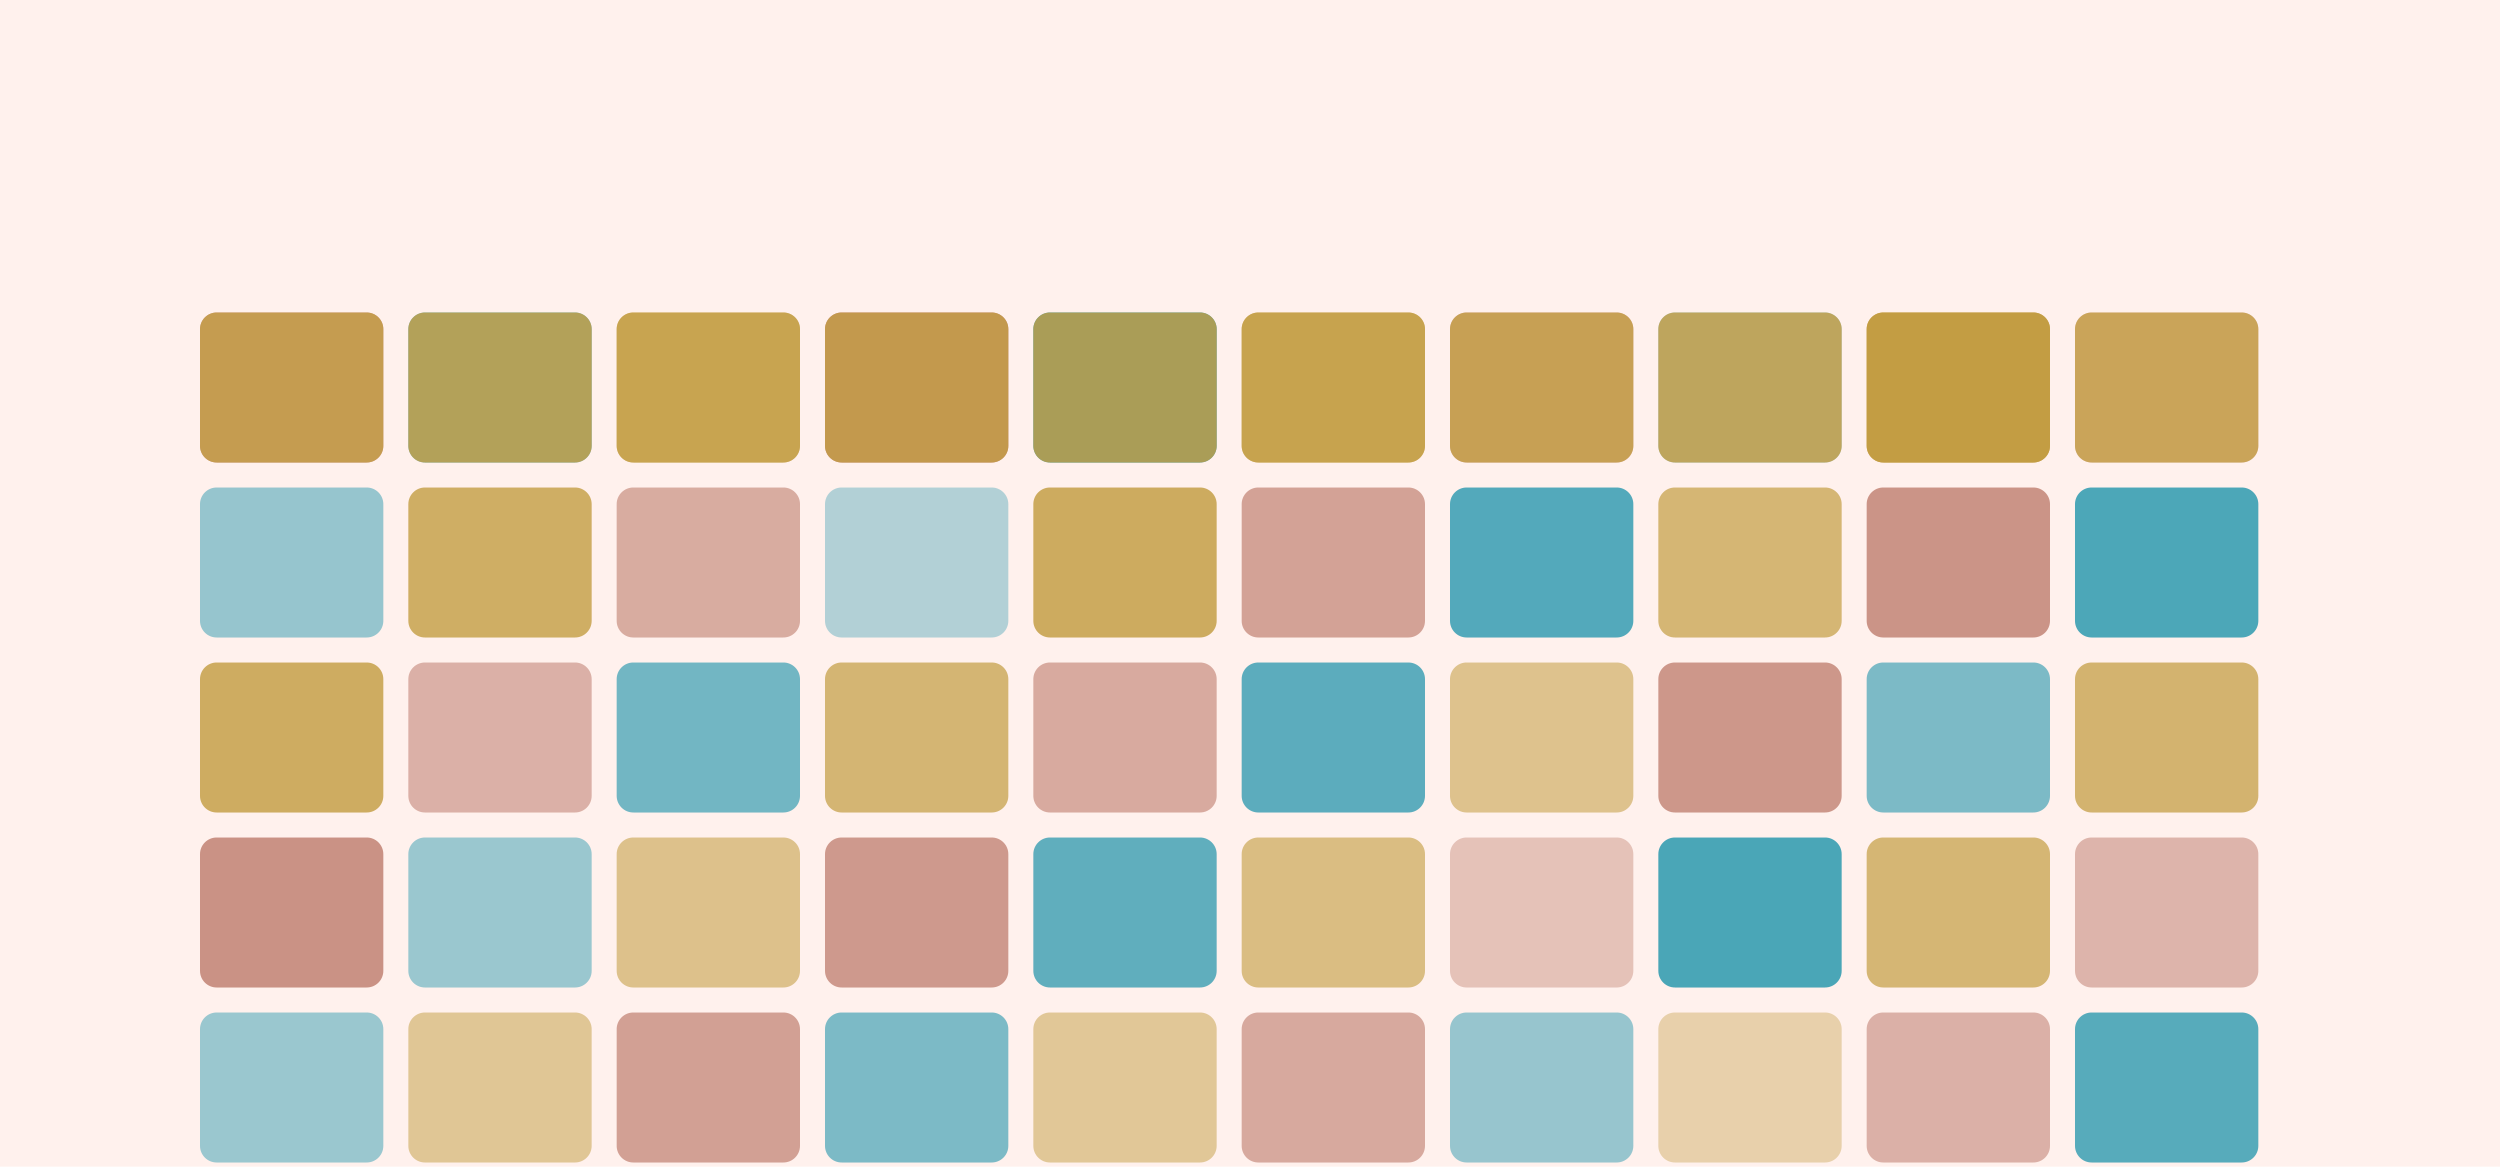
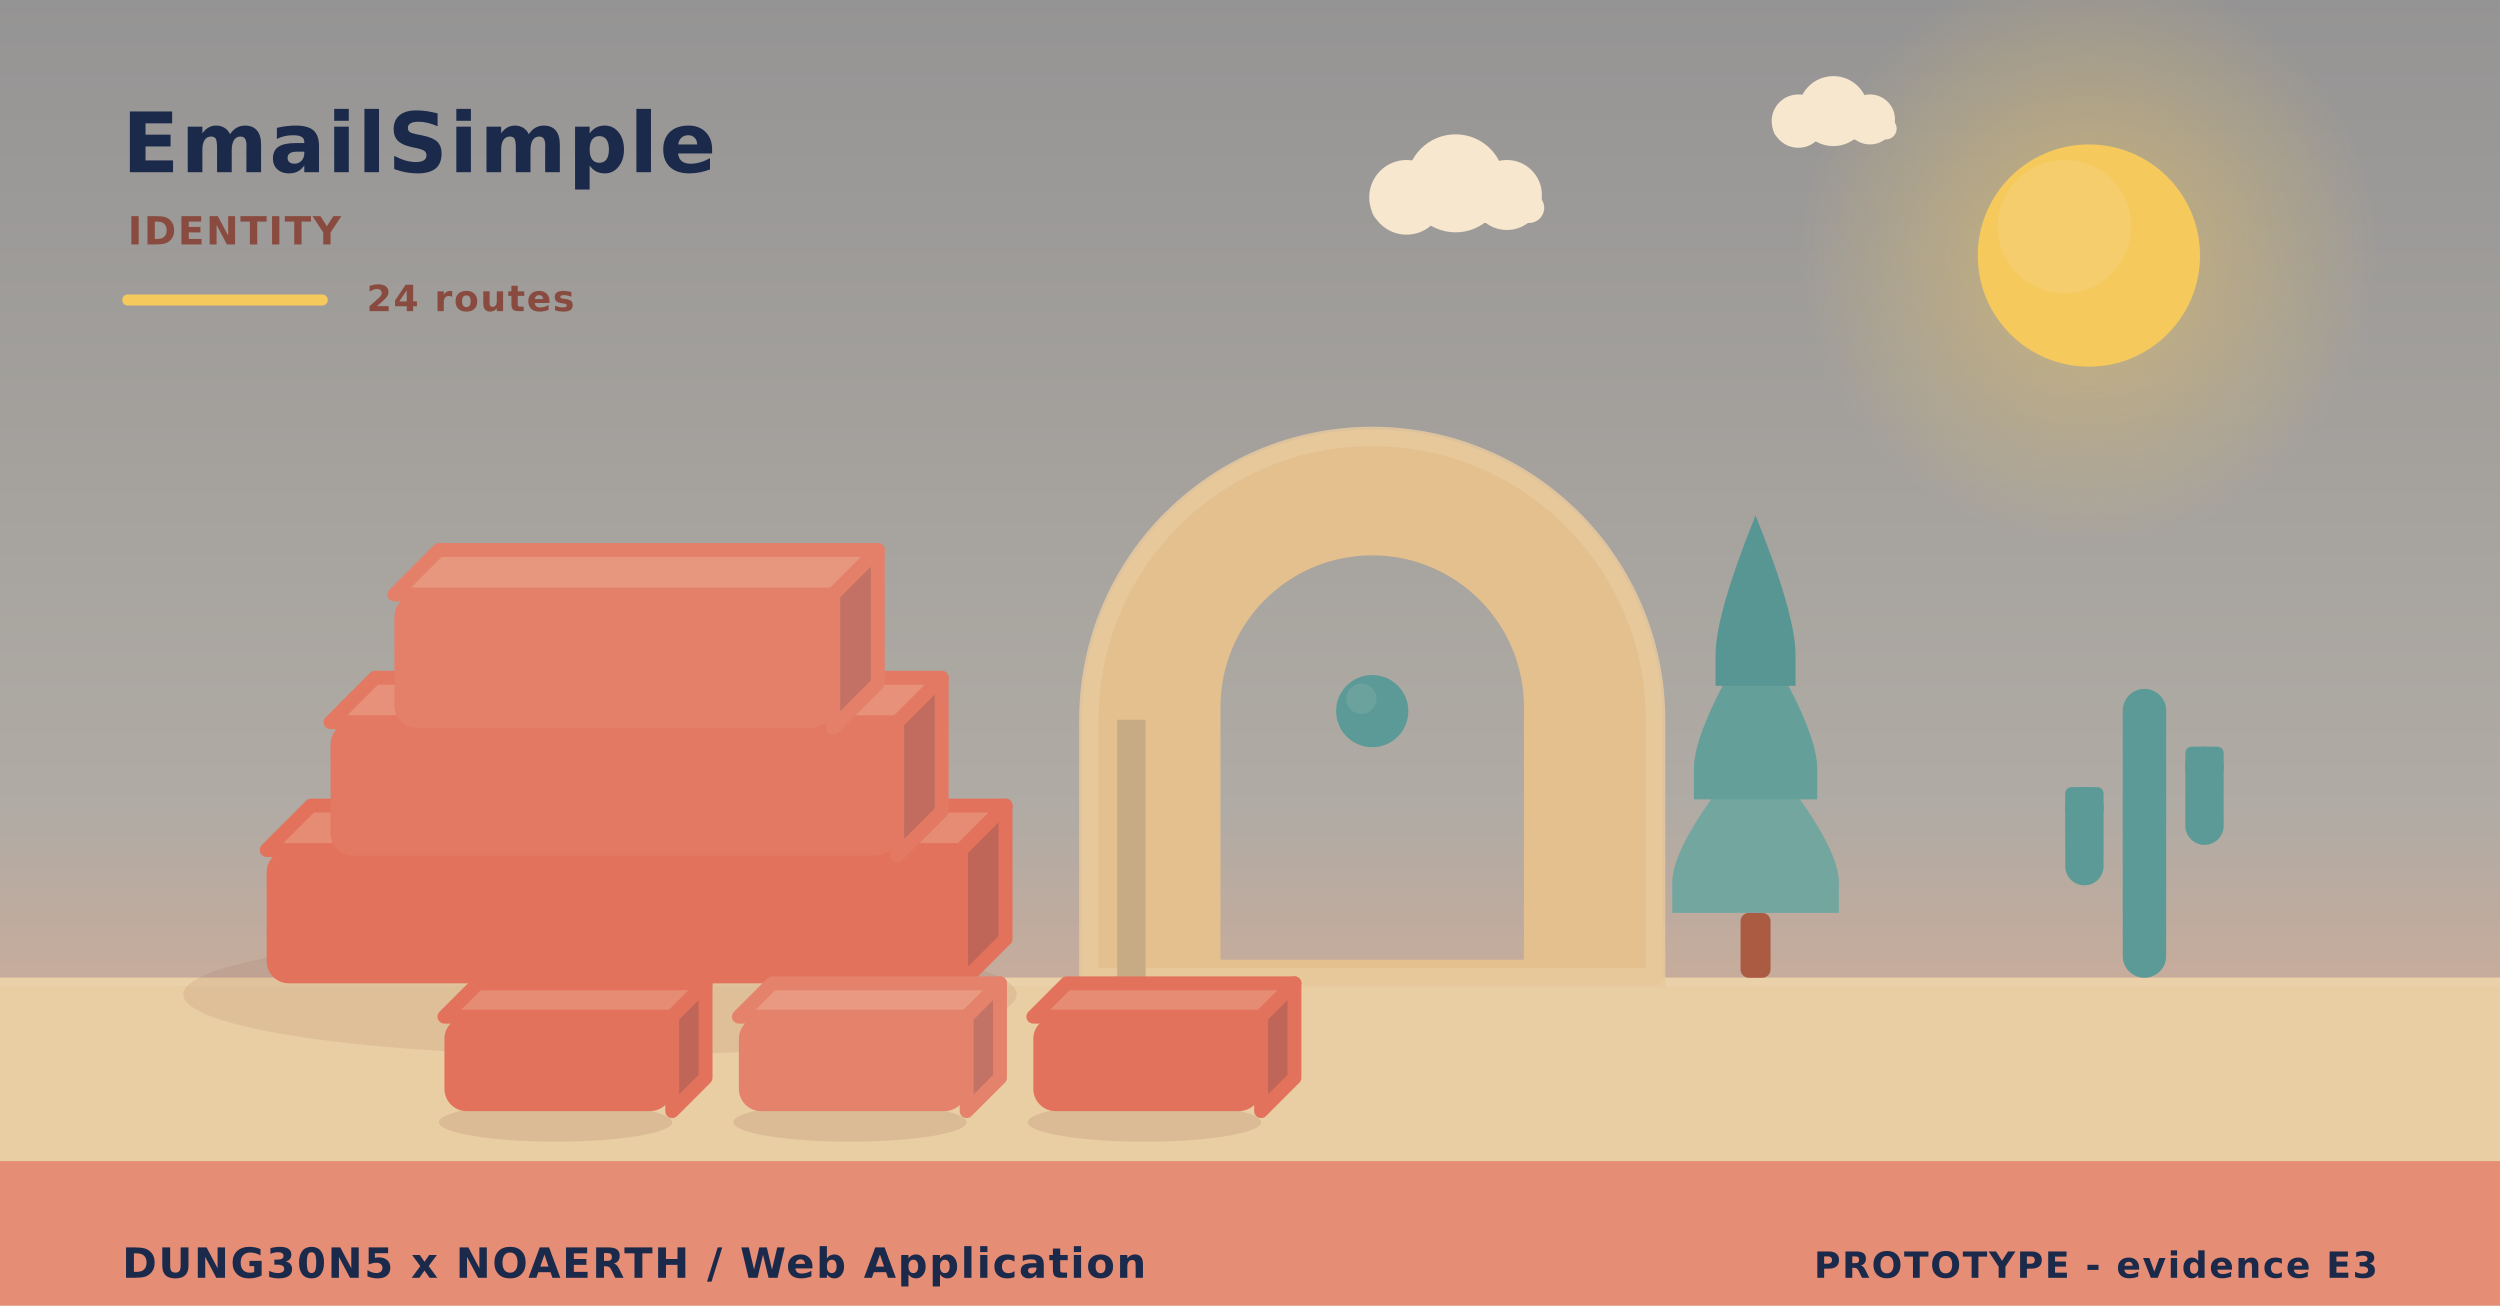
- <svg xmlns="http://www.w3.org/2000/svg" viewBox="0 0 1200 560" width="1200" height="560" role="img" aria-label="EmailSimple hero">
-   <rect width="1200" height="560" fill="#fff1ed" />
-   <defs>
-     <linearGradient id="gh" x1="0" y1="0" x2="1" y2="1">
-       <stop offset="0%" stop-color="#c78c7e" />
-       <stop offset="100%" stop-color="#389eb2" />
-     </linearGradient>
-   </defs>
-   <rect x="96.00" y="150.00" width="88.00" height="72.00" rx="8.00" fill="#c78c7e" opacity="0.80" />
-   <rect x="196.00" y="150.00" width="88.00" height="72.00" rx="8.00" fill="#389eb2" opacity="0.67" />
-   <rect x="296.00" y="150.00" width="88.00" height="72.00" rx="8.00" fill="#c29b3e" opacity="0.49" />
-   <rect x="396.00" y="150.00" width="88.00" height="72.00" rx="8.00" fill="#c78c7e" opacity="0.94" />
-   <rect x="496.00" y="150.00" width="88.00" height="72.00" rx="8.00" fill="#389eb2" opacity="0.91" />
-   <rect x="596.00" y="150.00" width="88.00" height="72.00" rx="8.00" fill="#c29b3e" opacity="0.56" />
-   <rect x="696.00" y="150.00" width="88.00" height="72.00" rx="8.00" fill="#c78c7e" opacity="0.58" />
-   <rect x="796.00" y="150.00" width="88.00" height="72.00" rx="8.00" fill="#389eb2" opacity="0.41" />
-   <rect x="896.00" y="150.00" width="88.00" height="72.00" rx="8.00" fill="#c29b3e" opacity="0.87" />
-   <rect x="996.00" y="150.00" width="88.00" height="72.00" rx="8.00" fill="#c78c7e" opacity="0.38" />
-   <rect x="96.00" y="234.00" width="88.00" height="72.00" rx="8.00" fill="#389eb2" opacity="0.53" />
-   <rect x="196.00" y="234.00" width="88.00" height="72.00" rx="8.00" fill="#c29b3e" opacity="0.78" />
-   <rect x="296.00" y="234.00" width="88.00" height="72.00" rx="8.00" fill="#c78c7e" opacity="0.69" />
-   <rect x="396.00" y="234.00" width="88.00" height="72.00" rx="8.00" fill="#389eb2" opacity="0.39" />
-   <rect x="496.00" y="234.00" width="88.00" height="72.00" rx="8.00" fill="#c29b3e" opacity="0.81" />
-   <rect x="596.00" y="234.00" width="88.00" height="72.00" rx="8.00" fill="#c78c7e" opacity="0.78" />
-   <rect x="696.00" y="234.00" width="88.00" height="72.00" rx="8.00" fill="#389eb2" opacity="0.86" />
-   <rect x="796.00" y="234.00" width="88.00" height="72.00" rx="8.00" fill="#c29b3e" opacity="0.69" />
-   <rect x="896.00" y="234.00" width="88.00" height="72.00" rx="8.00" fill="#c78c7e" opacity="0.92" />
-   <rect x="996.00" y="234.00" width="88.00" height="72.00" rx="8.00" fill="#389eb2" opacity="0.90" />
-   <rect x="96.00" y="318.00" width="88.00" height="72.00" rx="8.00" fill="#c29b3e" opacity="0.80" />
-   <rect x="196.00" y="318.00" width="88.00" height="72.00" rx="8.00" fill="#c78c7e" opacity="0.64" />
-   <rect x="296.00" y="318.00" width="88.00" height="72.00" rx="8.00" fill="#389eb2" opacity="0.71" />
-   <rect x="396.00" y="318.00" width="88.00" height="72.00" rx="8.00" fill="#c29b3e" opacity="0.70" />
-   <rect x="496.00" y="318.00" width="88.00" height="72.00" rx="8.00" fill="#c78c7e" opacity="0.70" />
-   <rect x="596.00" y="318.00" width="88.00" height="72.00" rx="8.00" fill="#389eb2" opacity="0.82" />
-   <rect x="696.00" y="318.00" width="88.00" height="72.00" rx="8.00" fill="#c29b3e" opacity="0.55" />
-   <rect x="796.00" y="318.00" width="88.00" height="72.00" rx="8.00" fill="#c78c7e" opacity="0.89" />
-   <rect x="896.00" y="318.00" width="88.00" height="72.00" rx="8.00" fill="#389eb2" opacity="0.66" />
-   <rect x="996.00" y="318.00" width="88.00" height="72.00" rx="8.00" fill="#c29b3e" opacity="0.72" />
-   <rect x="96.00" y="402.00" width="88.00" height="72.00" rx="8.00" fill="#c78c7e" opacity="0.94" />
-   <rect x="196.00" y="402.00" width="88.00" height="72.00" rx="8.00" fill="#389eb2" opacity="0.51" />
-   <rect x="296.00" y="402.00" width="88.00" height="72.00" rx="8.00" fill="#c29b3e" opacity="0.56" />
-   <rect x="396.00" y="402.00" width="88.00" height="72.00" rx="8.00" fill="#c78c7e" opacity="0.87" />
-   <rect x="496.00" y="402.00" width="88.00" height="72.00" rx="8.00" fill="#389eb2" opacity="0.80" />
-   <rect x="596.00" y="402.00" width="88.00" height="72.00" rx="8.00" fill="#c29b3e" opacity="0.61" />
-   <rect x="696.00" y="402.00" width="88.00" height="72.00" rx="8.00" fill="#c78c7e" opacity="0.47" />
-   <rect x="796.00" y="402.00" width="88.00" height="72.00" rx="8.00" fill="#389eb2" opacity="0.91" />
-   <rect x="896.00" y="402.00" width="88.00" height="72.00" rx="8.00" fill="#c29b3e" opacity="0.69" />
-   <rect x="996.00" y="402.00" width="88.00" height="72.00" rx="8.00" fill="#c78c7e" opacity="0.60" />
-   <rect x="96.00" y="486.00" width="88.00" height="72.00" rx="8.00" fill="#389eb2" opacity="0.51" />
-   <rect x="196.00" y="486.00" width="88.00" height="72.00" rx="8.00" fill="#c29b3e" opacity="0.50" />
-   <rect x="296.00" y="486.00" width="88.00" height="72.00" rx="8.00" fill="#c78c7e" opacity="0.80" />
-   <rect x="396.00" y="486.00" width="88.00" height="72.00" rx="8.00" fill="#389eb2" opacity="0.66" />
-   <rect x="496.00" y="486.00" width="88.00" height="72.00" rx="8.00" fill="#c29b3e" opacity="0.49" />
-   <rect x="596.00" y="486.00" width="88.00" height="72.00" rx="8.00" fill="#c78c7e" opacity="0.71" />
-   <rect x="696.00" y="486.00" width="88.00" height="72.00" rx="8.00" fill="#389eb2" opacity="0.52" />
-   <rect x="796.00" y="486.00" width="88.00" height="72.00" rx="8.00" fill="#c29b3e" opacity="0.38" />
-   <rect x="896.00" y="486.00" width="88.00" height="72.00" rx="8.00" fill="#c78c7e" opacity="0.64" />
-   <rect x="996.00" y="486.00" width="88.00" height="72.00" rx="8.00" fill="#389eb2" opacity="0.84" />
+ <svg xmlns="http://www.w3.org/2000/svg" width="900" height="470" viewBox="0 0 900 470" role="img" aria-label="EmailSimple - identity">
+   <linearGradient id="skyh" x1="0" y1="0" x2="0" y2="1">
+     <stop offset="0" stop-color="#959494" />
+     <stop offset="0.62" stop-color="#b0aba4" />
+     <stop offset="1" stop-color="#f3ad8a" />
+   </linearGradient>
+   <rect width="900" height="470" fill="url(#skyh)" />
+   <radialGradient id="sunh">
+     <stop offset="0.35" stop-color="#f5c95c" stop-opacity="0.34" />
+     <stop offset="1" stop-color="#f5c95c" stop-opacity="0" />
+   </radialGradient>
+   <circle cx="752" cy="92" r="104" fill="url(#sunh)" />
+   <circle cx="752" cy="92" r="40" fill="#f5c95c" />
+   <circle cx="743.2" cy="81.6" r="24" fill="#f5d27e" opacity="0.5" />
  <g>
-     <rect x="96.00" y="150.00" width="88.00" height="72.00" rx="8.00" fill="#c29b3e" opacity="0.80" />
-     <animate attributeName="opacity" values="0.25;1.0;0.25" dur="8.4s" begin="4.56s" repeatCount="indefinite" />
+     <circle cx="524" cy="66" r="17.64" fill="#f6e7ce" />
+     <circle cx="506.36" cy="71.04" r="13.44" fill="#f6e7ce" />
+     <circle cx="542.48" cy="70.2" r="12.6" fill="#f6e7ce" />
+     <rect x="493.76" y="69.36" width="62.16" height="10.92" rx="5.46" fill="#f6e7ce" />
+     <animateTransform attributeName="transform" type="translate" values="0 0;24 0;0 0" dur="36s" begin="0s" repeatCount="indefinite" />
  </g>
  <g>
-     <rect x="196.00" y="150.00" width="88.00" height="72.00" rx="8.00" fill="#c29b3e" opacity="0.80" />
-     <animate attributeName="opacity" values="0.25;1.0;0.25" dur="8.4s" begin="4.88s" repeatCount="indefinite" />
+     <circle cx="660" cy="40" r="12.6" fill="#f6e7ce" />
+     <circle cx="647.4" cy="43.6" r="9.6" fill="#f6e7ce" />
+     <circle cx="673.2" cy="43" r="9" fill="#f6e7ce" />
+     <rect x="638.4" y="42.4" width="44.4" height="7.8" rx="3.9" fill="#f6e7ce" />
+     <animateTransform attributeName="transform" type="translate" values="0 0;-18 0;0 0" dur="46s" begin="3s" repeatCount="indefinite" />
+   </g>
+   <rect x="0" y="352" width="900" height="118" fill="#e9cda3" />
+   <rect x="0" y="352" width="900" height="3" fill="#ebd1a9" />
+   <text x="44" y="62" font-family="Verdana,DejaVu Sans,sans-serif" font-size="30" font-weight="700" letter-spacing="0.6" fill="#1b2a4a" text-anchor="start">EmailSimple</text>
+   <text x="46" y="88" font-family="Verdana,DejaVu Sans,sans-serif" font-size="14" font-weight="700" letter-spacing="0.6" fill="#894b3f" text-anchor="start">IDENTITY</text>
+   <rect x="44" y="106" width="74" height="4" rx="2" fill="#f5c95c" />
+   <text x="132" y="112" font-family="Verdana,DejaVu Sans,sans-serif" font-size="13" font-weight="700" letter-spacing="0.6" fill="#894b3f" text-anchor="start">24 routes</text>
+   <ellipse cx="216" cy="358" rx="150" ry="22" fill="rgba(138,90,68,0.11)" />
+   <g>
+     <path d="M96,306 L346,306 L362,290 L112,290 Z" fill="#e68c74" stroke="#e2725b" stroke-width="5" stroke-linejoin="round" />
+     <path d="M346,306 L362,290 L362,338 L346,354 Z" fill="#c06658" stroke="#e2725b" stroke-width="5" stroke-linejoin="round" />
+     <rect x="96" y="306" width="250" height="48" rx="8" fill="#e2725b" />
+     <animateTransform attributeName="transform" type="translate" values="0 10;0 0" dur="0.9s" begin="0s" fill="freeze" />
  </g>
  <g>
-     <rect x="296.00" y="150.00" width="88.00" height="72.00" rx="8.00" fill="#c29b3e" opacity="0.80" />
-     <animate attributeName="opacity" values="0.25;1.0;0.25" dur="8.4s" begin="5.2s" repeatCount="indefinite" />
+     <path d="M119,260 L323,260 L339,244 L135,244 Z" fill="#e7917a" stroke="#e37962" stroke-width="5" stroke-linejoin="round" />
+     <path d="M323,260 L339,244 L339,292 L323,308 Z" fill="#c16c5e" stroke="#e37962" stroke-width="5" stroke-linejoin="round" />
+     <rect x="119" y="260" width="204" height="48" rx="8" fill="#e37962" />
+     <animateTransform attributeName="transform" type="translate" values="0 10;0 0" dur="0.9s" begin="0.28s" fill="freeze" />
  </g>
  <g>
-     <rect x="396.00" y="150.00" width="88.00" height="72.00" rx="8.00" fill="#c29b3e" opacity="0.80" />
-     <animate attributeName="opacity" values="0.25;1.0;0.25" dur="8.4s" begin="5.52s" repeatCount="indefinite" />
+     <path d="M142,214 L300,214 L316,198 L158,198 Z" fill="#e8977f" stroke="#e48069" stroke-width="5" stroke-linejoin="round" />
+     <path d="M300,214 L316,198 L316,246 L300,262 Z" fill="#c27164" stroke="#e48069" stroke-width="5" stroke-linejoin="round" />
+     <rect x="142" y="214" width="158" height="48" rx="8" fill="#e48069" />
+     <animateTransform attributeName="transform" type="translate" values="0 10;0 0" dur="0.9s" begin="0.56s" fill="freeze" />
  </g>
+   <path d="M392,352 L392,259.12 A102,102 0 0 1 596,259.12 L596,352 Z M436.88,348 L436.88,254.55 A57.12,57.12 0 0 1 551.12,254.55 L551.12,348 Z" fill="#e3c08d" fill-rule="evenodd" stroke="#e3c08d" stroke-width="5" stroke-linejoin="round" />
+   <path d="M392,352 L392,259.12 A102,102 0 0 1 596,259.12 L596,352 Z" fill="none" stroke="#e8c99d" stroke-width="7" stroke-linecap="round" opacity="0.85" />
+   <rect x="402.2" y="259.12" width="10.2" height="92.88" fill="#c7ab84" />
  <g>
-     <rect x="496.00" y="150.00" width="88.00" height="72.00" rx="8.00" fill="#c29b3e" opacity="0.80" />
-     <animate attributeName="opacity" values="0.25;1.0;0.25" dur="8.4s" begin="5.84s" repeatCount="indefinite" />
+     <circle cx="494" cy="256" r="13" fill="#5b9a97" />
+     <circle cx="490.1" cy="251.58" r="5.46" fill="#7aa9a2" opacity="0.55" />
+     <animate attributeName="opacity" values="0.78;1;0.78" dur="5.2s" begin="0s" repeatCount="indefinite" />
  </g>
+   <rect x="626.6" y="328.64" width="10.8" height="23.36" rx="3" fill="#ac5b43" />
+   <path d="M632,267.32 Q602,302.89 602,317.6 Q602,328.64 602,328.64 L662,328.64 Q662,328.64 662,317.6 Q662,302.89 632,267.32 Z" fill="#74a6a0" />
+   <path d="M632,226.44 Q609.8,262.01 609.8,276.72 Q609.8,287.76 609.8,287.76 L654.2,287.76 Q654.2,287.76 654.2,276.72 Q654.2,262.01 632,226.44 Z" fill="#649f9a" />
+   <path d="M632,185.56 Q617.6,221.13 617.6,235.84 Q617.6,246.88 617.6,246.88 L646.4,246.88 Q646.4,246.88 646.4,235.84 Q646.4,221.13 632,185.56 Z" fill="#589694" />
+   <rect x="764.18" y="248" width="15.64" height="104" rx="7.82" fill="#5b9a97" />
+   <rect x="743.48" y="283.36" width="13.8" height="35.36" rx="6.9" fill="#5b9a97" />
+   <rect x="743.48" y="283.36" width="13.8" height="10.4" rx="2.3" fill="#5b9a97" />
+   <rect x="786.72" y="268.8" width="13.8" height="35.36" rx="6.9" fill="#5b9a97" />
+   <rect x="786.72" y="268.8" width="13.8" height="10.4" rx="2.3" fill="#5b9a97" />
+   <ellipse cx="200" cy="404" rx="42" ry="7" fill="rgba(138,90,68,0.15)" />
  <g>
-     <rect x="596.00" y="150.00" width="88.00" height="72.00" rx="8.00" fill="#c29b3e" opacity="0.80" />
-     <animate attributeName="opacity" values="0.25;1.0;0.25" dur="8.4s" begin="6.16s" repeatCount="indefinite" />
+     <path d="M160,366 L242,366 L254,354 L172,354 Z" fill="#e68c74" stroke="#e2725b" stroke-width="5" stroke-linejoin="round" />
+     <path d="M242,366 L254,354 L254,388 L242,400 Z" fill="#c06658" stroke="#e2725b" stroke-width="5" stroke-linejoin="round" />
+     <rect x="160" y="366" width="82" height="34" rx="8" fill="#e2725b" />
+     <animateTransform attributeName="transform" type="translate" values="0 10;0 0" dur="0.7s" begin="0.8s" fill="freeze" />
  </g>
+   <ellipse cx="306" cy="404" rx="42" ry="7" fill="rgba(138,90,68,0.15)" />
  <g>
-     <rect x="696.00" y="150.00" width="88.00" height="72.00" rx="8.00" fill="#c29b3e" opacity="0.80" />
-     <animate attributeName="opacity" values="0.25;1.0;0.25" dur="8.4s" begin="6.48s" repeatCount="indefinite" />
+     <path d="M266,366 L348,366 L360,354 L278,354 Z" fill="#e99881" stroke="#e5826b" stroke-width="5" stroke-linejoin="round" />
+     <path d="M348,366 L360,354 L360,388 L348,400 Z" fill="#c37365" stroke="#e5826b" stroke-width="5" stroke-linejoin="round" />
+     <rect x="266" y="366" width="82" height="34" rx="8" fill="#e5826b" />
+     <animateTransform attributeName="transform" type="translate" values="0 10;0 0" dur="0.7s" begin="0.95s" fill="freeze" />
  </g>
+   <ellipse cx="412" cy="404" rx="42" ry="7" fill="rgba(138,90,68,0.15)" />
  <g>
-     <rect x="796.00" y="150.00" width="88.00" height="72.00" rx="8.00" fill="#c29b3e" opacity="0.80" />
-     <animate attributeName="opacity" values="0.25;1.0;0.25" dur="8.4s" begin="6.8s" repeatCount="indefinite" />
+     <path d="M372,366 L454,366 L466,354 L384,354 Z" fill="#e68c74" stroke="#e2725b" stroke-width="5" stroke-linejoin="round" />
+     <path d="M454,366 L466,354 L466,388 L454,400 Z" fill="#c06658" stroke="#e2725b" stroke-width="5" stroke-linejoin="round" />
+     <rect x="372" y="366" width="82" height="34" rx="8" fill="#e2725b" />
+     <animateTransform attributeName="transform" type="translate" values="0 10;0 0" dur="0.7s" begin="1.1s" fill="freeze" />
  </g>
-   <g>
-     <rect x="896.00" y="150.00" width="88.00" height="72.00" rx="8.00" fill="#c29b3e" opacity="0.80" />
-     <animate attributeName="opacity" values="0.25;1.0;0.25" dur="8.4s" begin="7.12s" repeatCount="indefinite" />
-   </g>
-   <g>
-     <rect x="996.00" y="150.00" width="88.00" height="72.00" rx="8.00" fill="#c29b3e" opacity="0.80" />
-     <animate attributeName="opacity" values="0.25;1.0;0.25" dur="8.4s" begin="7.44s" repeatCount="indefinite" />
-   </g>
+   <rect x="0" y="418" width="900" height="52" rx="0" fill="#e68972" opacity="0.94" />
+   <text x="44" y="460" font-family="Verdana,DejaVu Sans,sans-serif" font-size="15" font-weight="700" letter-spacing="0.6" fill="#1b2a4a" text-anchor="start">DUNG30N5 x NOAERTH  /  Web Application</text>
+   <text x="856" y="460" font-family="Verdana,DejaVu Sans,sans-serif" font-size="13" font-weight="700" letter-spacing="0.6" fill="#1b2a4a" text-anchor="end">PROTOTYPE  -  evidence E3</text>
</svg>
